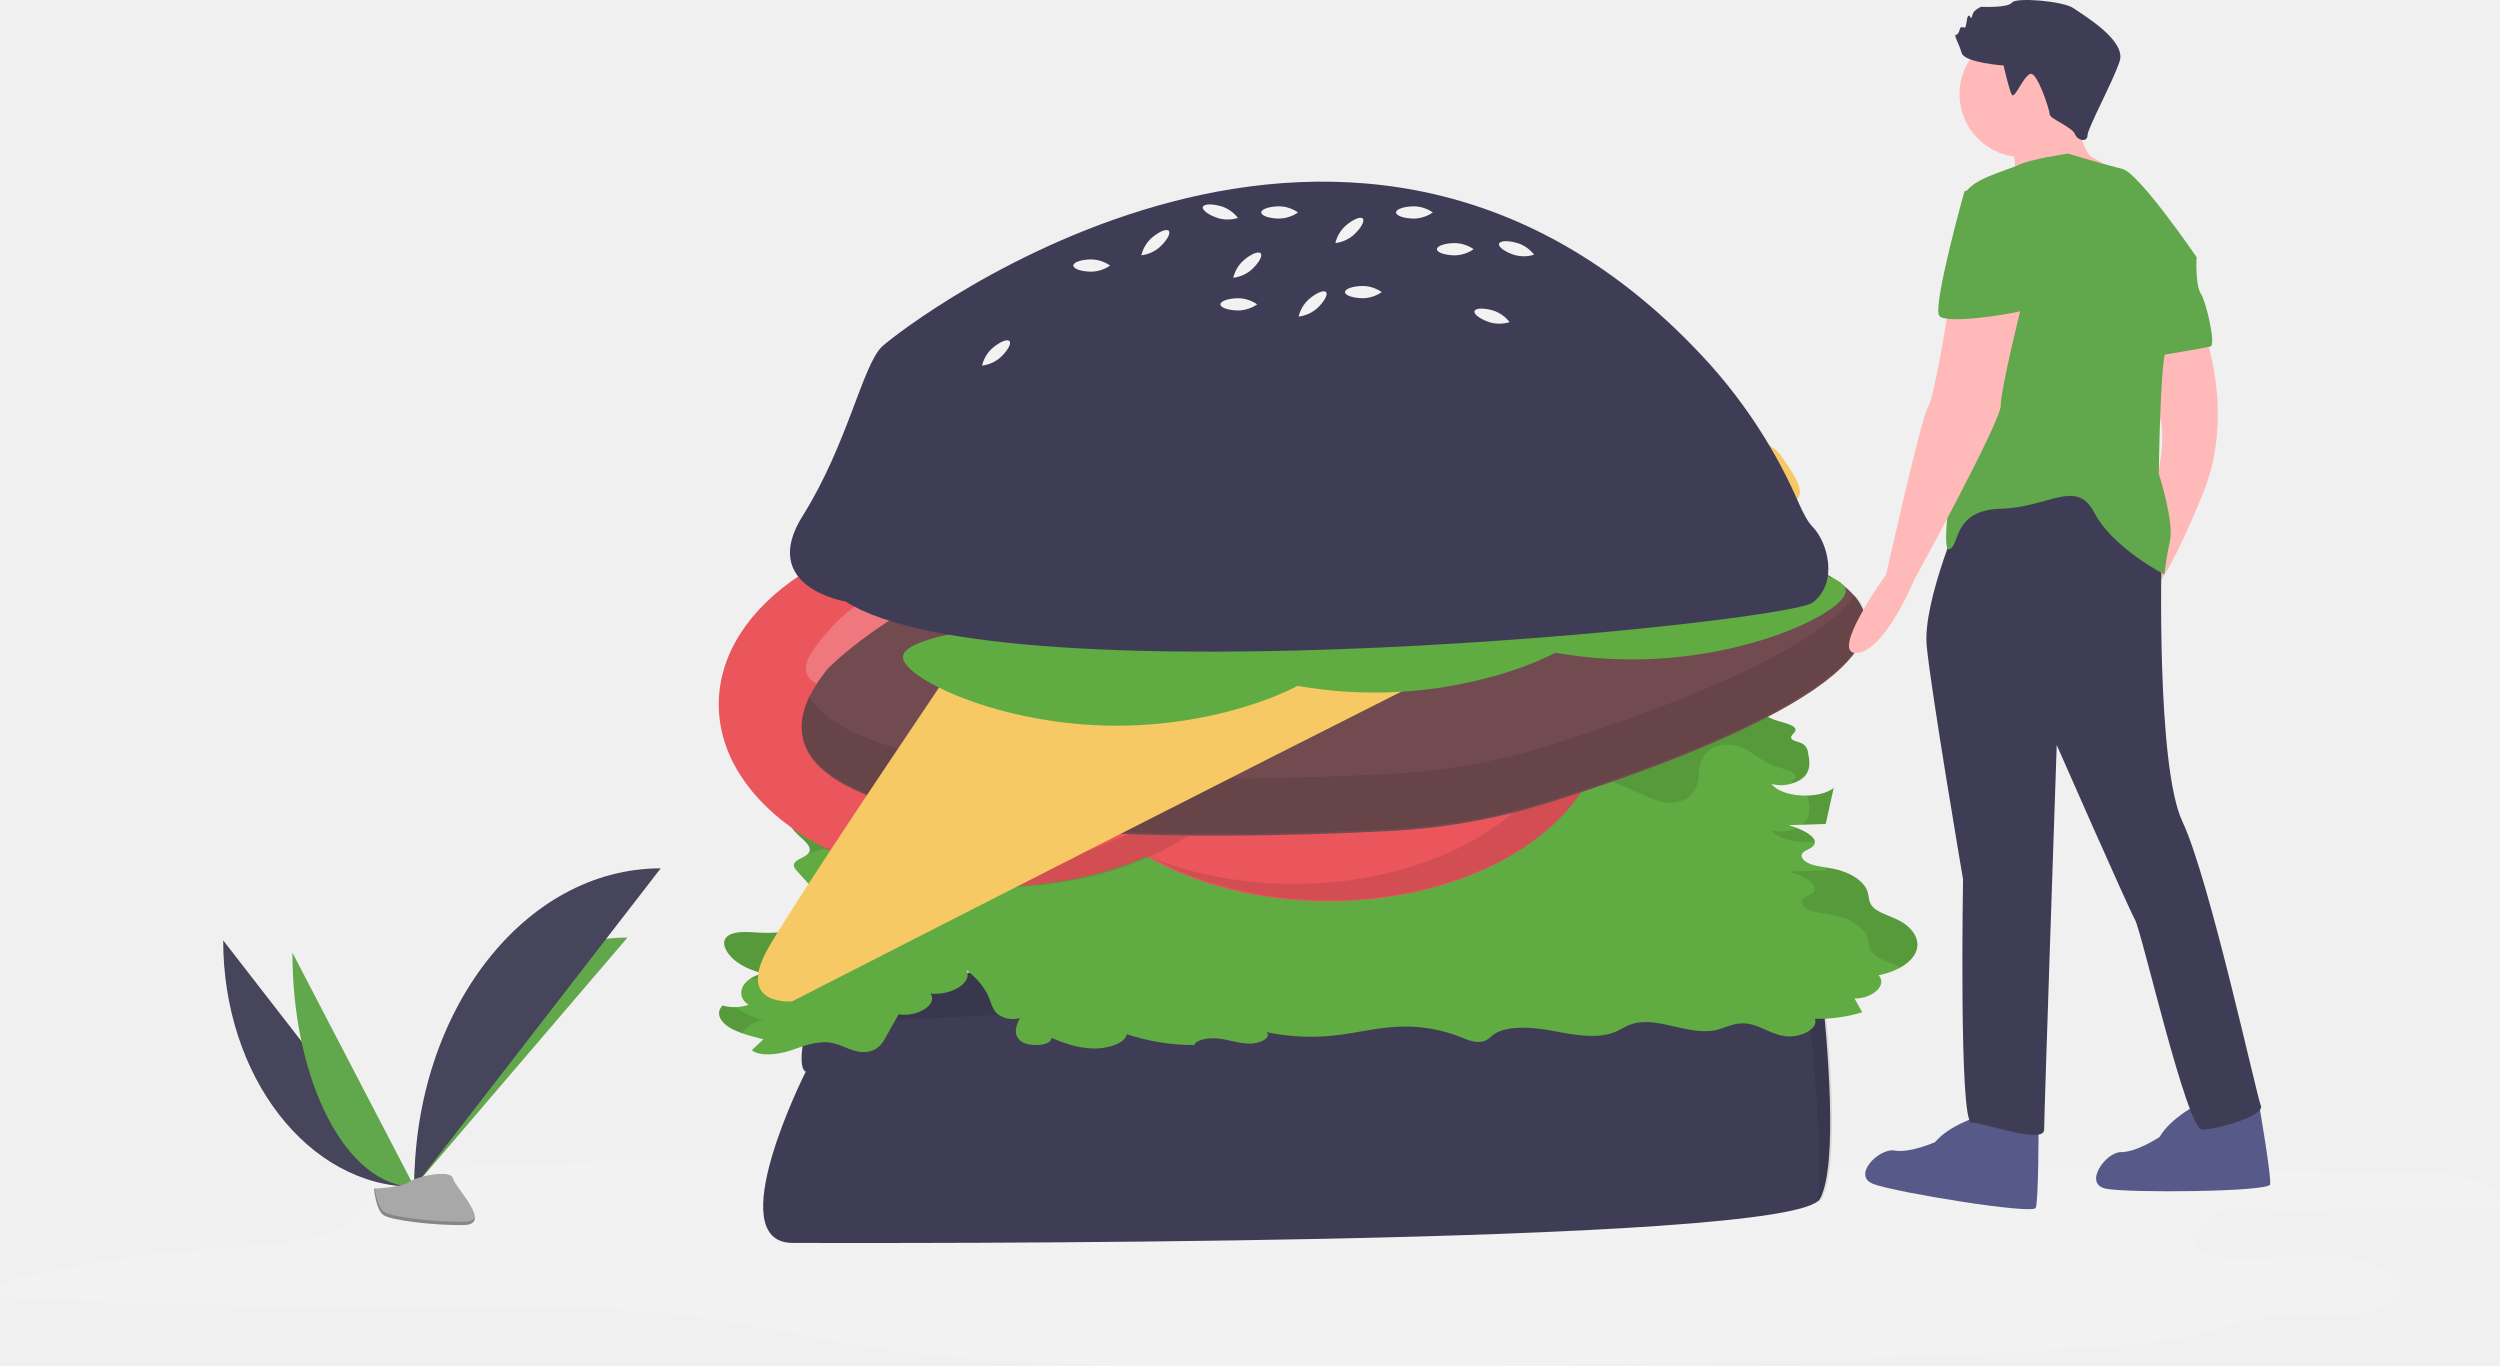
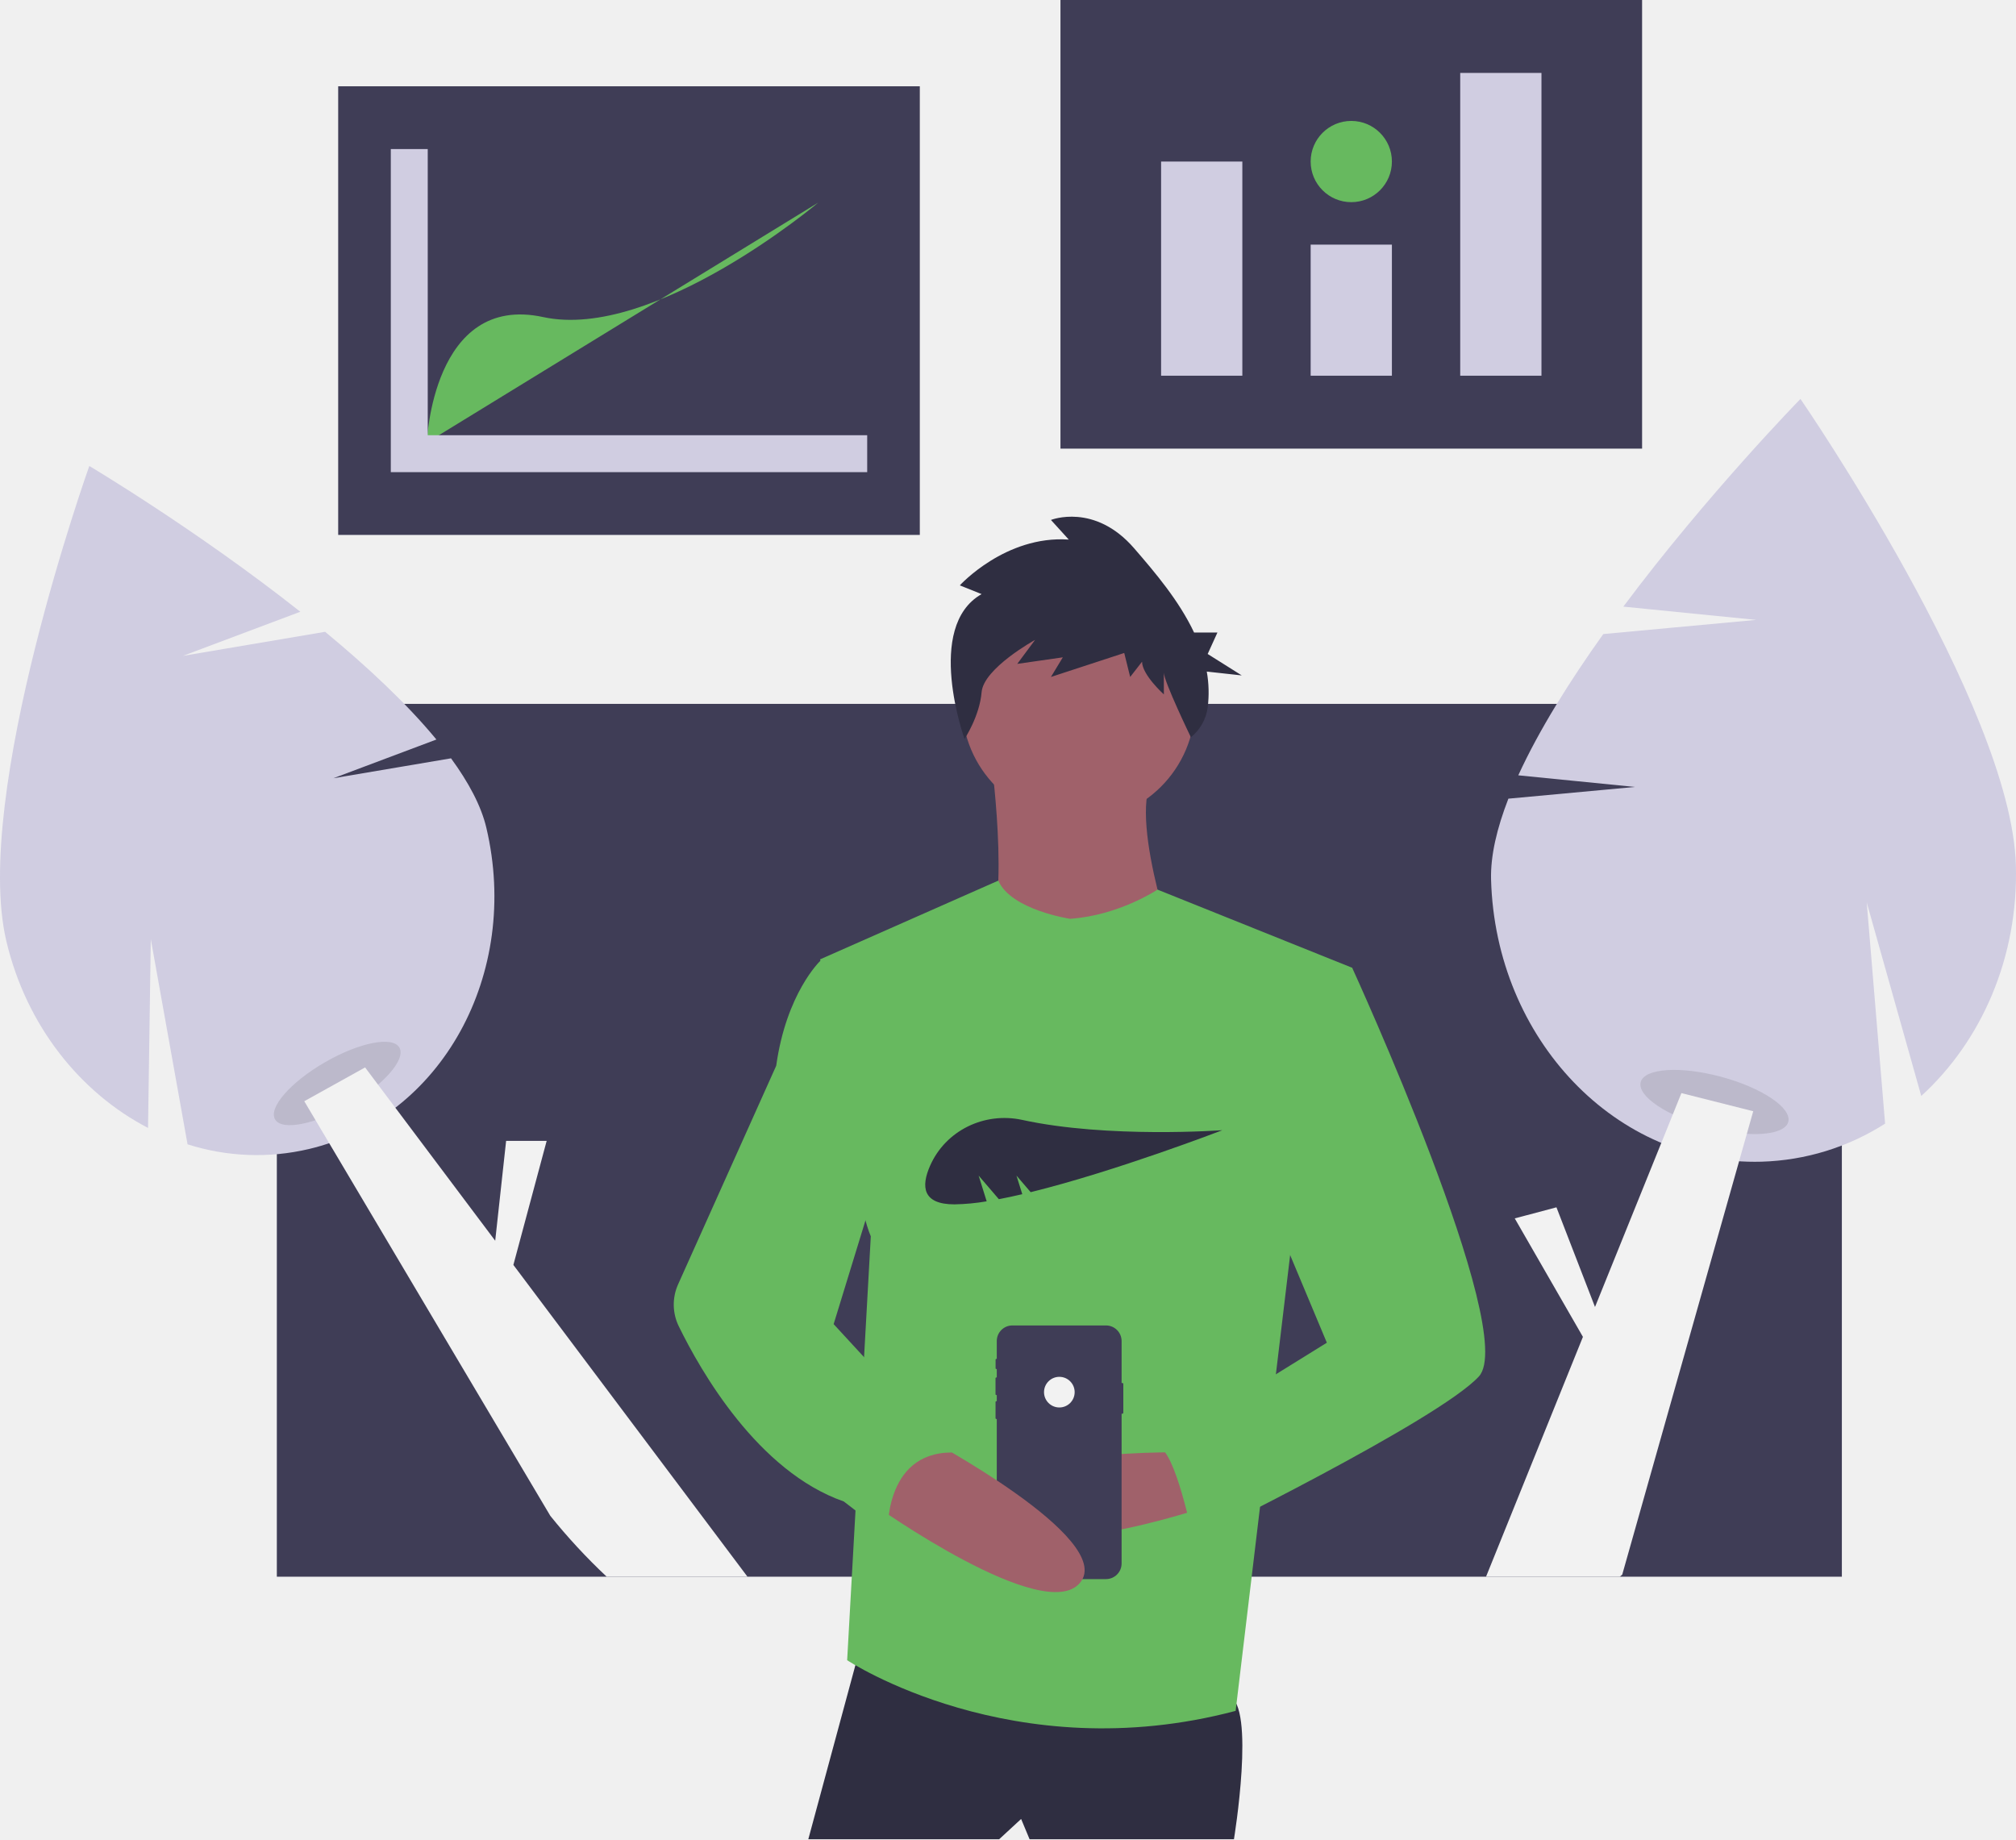
- <svg xmlns="http://www.w3.org/2000/svg" id="e6e30d14-284b-46c1-a714-214f05c6d996" data-name="Layer 1" width="1082" height="590.893" viewBox="0 0 1082 590.893">
-   <path d="M800.816,660.08q151.461-1.787,302.912,2.049c8.686.22,17.699.503,25.369,2.803s13.573,7.235,11.475,11.975q-59.121,1.749-118.365,1.081c-8.601,4.213-18.044,10.559-12.758,16.24,3.658,3.932,12.687,5.102,20.583,5.111,14.301.017,28.659-2.331,42.749-.953s28.148,8.788,24.021,16.481c-3.134,5.842-15.025,8.734-25.846,9.25s-21.901-.557-32.478.826c-10.052,1.315-18.76,4.731-28.167,7.115-14.839,3.762-31.289,4.924-47.473,5.913-124.272,7.592-249.574,7.532-374.578,7.463-50.607-.028-101.901-.104-150.77-7.492-27.856-4.211-54.55-10.751-82.758-14.144-33.694-4.053-68.517-3.503-102.973-3.382q-90.735.32-181.316-3.497c-4.494-.189-10.01-.831-11.223-3.27-1.415-2.846,4.329-5.067,9.184-6.202a533.256,533.256,0,0,1,83.659-12.479c14.268-1.003,28.971-1.514,42.093-4.817S218.742,679.922,218.619,671.843c-.038-2.464-1.077-5.101.979-7.278,2.731-2.89,9.451-3.554,15.248-3.869,64.269-3.493,128.889-4.952,193.45-4.366,22.71.206,45.514.663,68.063-.867,18.476-1.253,36.573-3.827,54.782-5.987,24.442-2.9,130.811-17.923,146.327-5.733,11.616,9.125-12.366,11.094,18.788,14.817C743.382,661.803,773.304,660.404,800.816,660.08Z" transform="translate(-59 -154.5537)" fill="#f2f2f2" />
-   <path d="M407.718,618.404s-37.446,74.094-5.577,74.094,433.413,1.593,444.567-19.121c7.815-14.513,3.506-66.178.226-95.813a22.659,22.659,0,0,0-23.776-20.133c-86.843,4.793-411.273,22.557-409.863,20.34,2.788-4.382.797-3.187.797-3.187S401.344,615.217,407.718,618.404Z" transform="translate(-59 -154.5537)" fill="#3f3d56" />
-   <path d="M847.73,577.565a22.659,22.659,0,0,0-23.776-20.133c-86.843,4.793-411.273,22.557-409.863,20.34,2.788-4.382.797-3.187.797-3.187s-2.845,9.071-5.175,18.977c.33-.033.577.278-.499,2.171q-.144.641-.283,1.282c12.994,1.284,324.603-15.779,409.446-20.462a22.659,22.659,0,0,1,23.776,20.133c2.439,22.033,5.445,56.24,3.615,78.306a4.763,4.763,0,0,0,1.736-1.614C855.319,658.865,851.011,607.2,847.73,577.565Z" transform="translate(-59 -154.5537)" opacity="0.1" />
-   <path d="M452.35,507.362c-4.151-1.272-9.404-2.915-8.931-5.594.252-1.423,2.156-2.534,3.536-3.727,2.66-2.3,3.377-5.54.52-7.762s-9.739-2.519-12.26-.168c-1.297,1.209-1.219,2.726-1.888,4.092-2.089,4.261-10.539,6.132-17.718,7.788s-15.211,4.736-14.536,9.144c.736,4.809,11.811,9.075,7.355,13.176-1.616,1.487-5.015,2.317-5.738,4.018-.509,1.197.513,2.414,1.506,3.507l7.052,7.77c2.806,3.091,5.697,6.455,4.757,9.896-1.863,6.82-17.003,9.43-29.003,8.663-4.395-.281-9.56-.665-12.579,1.182-2.327,1.423-2.323,3.64-1.55,5.537,1.991,4.883,8.36,9.112,16.511,10.963-9.136,1.802-12.724,9.4-6.416,13.586a18.772,18.772,0,0,1-11.187.321c-3.12,2.872-1.286,6.813,2.671,9.326s9.562,3.926,14.99,5.268l-5.079,4.749c3.676,2.871,11.614,1.859,16.967.044s11.161-4.251,17.159-3.301c5.625.89,9.879,4.642,15.606,4,4.438-.498,6.551-3.35,7.933-5.812l5.878-10.466c8.368,1.309,17.166-4.424,13.805-8.997,9.364,1.006,18.58-5.075,15.506-10.231,4.987,3.846,8.498,8.314,10.215,13.0.768,2.094,1.235,4.307,3.325,6.081a11.045,11.045,0,0,0,9.662,1.748c-1.707,3.311-3.09,7.173.418,9.983s13.634,2.013,13.187-1.43c5.351,2.299,11.347,4.46,18.034,4.632s14.006-2.373,14.614-6.184a93.428,93.428,0,0,0,29.206,4.701c.844-2.55,6.739-3.375,11.147-2.752s8.496,2.121,13.036,2.123,9.423-2.73,7.099-4.96a93.847,93.847,0,0,0,29.088,1.468c9.163-.973,17.846-3.285,27.125-3.783a64.787,64.787,0,0,1,27.613,4.361c3.042,1.275,6.822,2.881,10.164,1.88,1.895-.567,2.817-1.793,4.105-2.77,5.542-4.205,16.875-3.398,25.618-1.745s18.914,3.643,26.575.721c2.891-1.102,5.021-2.806,8.095-3.731,11.015-3.315,24.199,5.18,35.89,2.736,3.807-.796,6.896-2.7,10.929-2.935,7.153-.417,11.88,4.432,18.836,5.474,7.217,1.082,15.04-3.309,13.279-7.454a64.783,64.783,0,0,0,20.483-2.847l-3.276-5.897c8.164-.132,14.169-5.984,10.387-10.122,8.187-1.559,14.66-5.755,16.342-10.593s-1.491-10.131-8.011-13.362c-3.848-1.907-8.902-3.248-11.102-5.873-1.584-1.891-1.353-4.091-1.97-6.158-1.349-4.524-7.194-8.518-14.745-10.076-3.279-.676-6.868-.933-9.837-1.978s-5.114-3.307-3.4-5.043c.907-.919,2.654-1.46,3.783-2.294,4.58-3.382-3.273-7.663-9.977-9.562l16.01-.524,3.438-15.587c-6.334,5.152-22.765,4.068-26.881-1.773,5.143,1.688,12.041-.47,14.555-3.54s1.896-6.641,1.225-10.009a4.857,4.857,0,0,0-2.668-3.975c-1.567-.746-4.064-1.058-4.578-2.186-.524-1.151,1.503-2.169,1.803-3.347.577-2.26-4.617-3.256-8.125-4.349-8.277-2.579-12.284-9.825-21.701-9.59-9.344.234-11.955,7.368-11.962,12.715s-3.168,12.497-12.52,12.399c-3.734-.039-6.99-1.382-9.971-2.667l-26.782-11.551a64.132,64.132,0,0,0-10.999-3.943c-5.402-1.261-11.37-1.41-17.2-1.542l-37.466-.851a17.452,17.452,0,0,0-5.683.489c-1.968.658-2.924,1.952-4.11,3.065-5.217,4.898-17.482,6.817-26.334,4.119-2.347-.715-4.45-1.701-6.937-2.24-7.834-1.698-16.054,1.443-24.193,2.578-13.342,1.86-29.923-1.342-39.541,4.262-3.207,1.868-4.908,4.423-7.88,6.414s-8.334,3.341-12.082,1.838c.471,3.654.899,7.467-1.574,10.847s-8.818,6.139-15.052,5.286c-3.308-.874-3.047-3.655-1.483-5.537s3.964-3.805,3.184-5.84c-.774-2.019-4.315-3.193-6.963-4.601s-4.414-4.075-1.602-5.374c-1.895-2.436-8.707-2.139-11.704-.096s-3.296,4.919-3.623,7.579-1.039,5.572-4.511,7.352c-5.917,3.033-17.276,1.459-21.2,5.41-1.247,1.255-1.32,2.769-2.033,4.153-3.183,6.179-16.926,7.779-28.16,8.284a13.783,13.783,0,0,0-.156,3.899C461.538,511.601,455.135,508.216,452.35,507.362Z" transform="translate(-59 -154.5537)" fill="#61ab43" />
-   <path d="M841.5,500.304c.671,3.368,1.289,6.939-1.225,10.009a7.684,7.684,0,0,1-1.258,1.191q5.074-.166,10.147-.332,1.719-7.794,3.438-15.587c-2.624,2.134-6.981,3.195-11.478,3.294A10.001,10.001,0,0,1,841.5,500.304Z" transform="translate(-59 -154.5537)" opacity="0.1" />
-   <path d="M844.455,518.664c-.4-2.107-3.874-4.245-7.763-5.774a15.806,15.806,0,0,1-10.973.963C828.558,517.882,837.254,519.646,844.455,518.664Z" transform="translate(-59 -154.5537)" opacity="0.1" />
-   <path d="M849.426,530.021q-.132.596-.263,1.192-8.005.262-16.01.524c6.704,1.899,14.557,6.179,9.977,9.562-1.13.834-2.876,1.375-3.783,2.294-1.714,1.736.431,3.998,3.4,5.043s6.558,1.302,9.837,1.978c7.551,1.557,13.396,5.552,14.745,10.076.616,2.067.385,4.267,1.97,6.158,2.2,2.626,7.254,3.967,11.102,5.873.371.184.727.376,1.076.573,3.479-1.968,5.98-4.505,6.935-7.251,1.683-4.838-1.491-10.131-8.011-13.362-3.848-1.907-8.902-3.248-11.102-5.873-1.584-1.891-1.353-4.091-1.97-6.158-1.349-4.524-7.194-8.518-14.745-10.076C851.553,530.36,850.49,530.189,849.426,530.021Z" transform="translate(-59 -154.5537)" opacity="0.1" />
-   <path d="M380.378,601.8c1.246-2.653,4.429-5.01,9.005-5.912a30.464,30.464,0,0,1-12.064-5.442,18.223,18.223,0,0,1-5.539-.693c-3.12,2.872-1.286,6.813,2.671,9.326A28.735,28.735,0,0,0,380.378,601.8Z" transform="translate(-59 -154.5537)" opacity="0.1" />
-   <path d="M408.618,524.115a53.272,53.272,0,0,1,6.991-2.083c7.179-1.655,15.629-3.526,17.718-7.788.67-1.366.591-2.883,1.888-4.092,2.521-2.351,9.403-2.054,12.26.168s2.14,5.462-.52,7.762c-1.38,1.193-3.284,2.304-3.536,3.727-.473,2.679,4.78,4.321,8.931,5.594a17.651,17.651,0,0,1,5.405,2.851c.035-.284.069-.568.096-.849,11.233-.504,24.976-2.104,28.16-8.284.713-1.384.787-2.898,2.033-4.153,3.924-3.951,15.283-2.377,21.2-5.41,3.472-1.78,4.184-4.693,4.511-7.352s.626-5.536,3.623-7.579c2.996-2.043,9.808-2.34,11.704.096-2.812,1.299-1.046,3.967,1.602,5.374s6.189,2.582,6.963,4.601c.78,2.035-1.62,3.958-3.184,5.84s-1.825,4.662,1.483,5.537c6.233.852,12.578-1.906,15.052-5.286s2.045-7.193,1.574-10.847c3.748,1.504,9.11.153,12.082-1.838s4.673-4.546,7.88-6.414c9.619-5.604,26.199-2.402,39.541-4.262,8.139-1.135,16.359-4.276,24.193-2.578,2.487.539,4.59,1.525,6.937,2.24,8.852,2.698,21.118.779,26.334-4.119,1.185-1.113,2.142-2.408,4.11-3.065a17.451,17.451,0,0,1,5.683-.489q18.733.426,37.466.851c5.83.132,11.798.281,17.2,1.542a64.135,64.135,0,0,1,10.999,3.943q13.391,5.775,26.782,11.551c2.981,1.286,6.237,2.628,9.971,2.667,9.351.098,12.513-7.053,12.52-12.4s2.618-12.481,11.962-12.715c9.417-.236,13.425,7.011,21.702,9.59,3.508,1.093,8.703,2.089,8.125,4.349-.268,1.049-1.901,1.971-1.885,2.974a12.328,12.328,0,0,0,6.102-3.498c2.514-3.07,1.896-6.641,1.225-10.009a4.857,4.857,0,0,0-2.668-3.975c-1.567-.746-4.064-1.058-4.578-2.186-.524-1.151,1.503-2.169,1.803-3.347.577-2.26-4.617-3.256-8.125-4.349-8.277-2.579-12.284-9.825-21.702-9.59-9.344.234-11.955,7.368-11.962,12.714s-3.168,12.497-12.52,12.399c-3.734-.039-6.99-1.382-9.971-2.667q-13.391-5.775-26.782-11.551a64.139,64.139,0,0,0-10.999-3.943c-5.402-1.261-11.37-1.41-17.2-1.542q-18.733-.426-37.466-.851a17.452,17.452,0,0,0-5.683.489c-1.968.658-2.924,1.952-4.11,3.065-5.217,4.898-17.482,6.817-26.334,4.119-2.347-.715-4.45-1.701-6.937-2.24-7.834-1.698-16.054,1.443-24.193,2.578-13.342,1.86-29.923-1.342-39.541,4.262-3.207,1.868-4.908,4.423-7.88,6.414s-8.334,3.341-12.082,1.838c.471,3.654.9,7.467-1.574,10.847s-8.818,6.139-15.052,5.286c-3.308-.874-3.047-3.655-1.483-5.537s3.964-3.805,3.184-5.84c-.774-2.019-4.315-3.193-6.963-4.601s-4.414-4.075-1.602-5.374c-1.895-2.436-8.707-2.139-11.704-.096-2.997,2.043-3.296,4.919-3.623,7.579s-1.039,5.572-4.511,7.352c-5.917,3.033-17.276,1.459-21.2,5.41-1.247,1.255-1.32,2.769-2.033,4.153-3.183,6.179-16.926,7.779-28.16,8.284-.027.281-.062.565-.096.849a17.651,17.651,0,0,0-5.405-2.851c-4.151-1.272-9.404-2.915-8.931-5.594.252-1.423,2.156-2.534,3.536-3.727,2.66-2.3,3.377-5.54.52-7.762s-9.739-2.519-12.26-.168c-1.297,1.209-1.219,2.726-1.888,4.092-2.089,4.261-10.539,6.132-17.718,7.788s-15.211,4.736-14.536,9.144C401.797,515.868,412.522,520.075,408.618,524.115Z" transform="translate(-59 -154.5537)" opacity="0.1" />
-   <path d="M389.383,575.847a15.738,15.738,0,0,0-5.557,2.175c1.075.047,2.146.118,3.175.183,12.0.766,27.14-1.843,29.003-8.663.94-3.441-1.951-6.805-4.757-9.896q-1.692-1.864-3.383-3.728c-5.871,1.995-13.894,2.691-20.863,2.246-4.394-.281-9.56-.665-12.579,1.182-2.327,1.423-2.323,3.64-1.55,5.537C374.863,569.767,381.232,573.996,389.383,575.847Z" transform="translate(-59 -154.5537)" opacity="0.1" />
-   <ellipse cx="574.788" cy="311.232" rx="119.507" ry="78.875" fill="#ea565c" />
-   <path d="M593.156,460.209s-54.177,5.577-38.242-17.528,35.852-31.072,45.413-24.698,13.544,23.901,11.951,23.901-24.698-13.544-32.665-3.187S593.156,460.209,593.156,460.209Z" transform="translate(-59 -154.5537)" fill="#fff" opacity="0.2" />
-   <path d="M640.098,462.467s44.738,31.06,17.598,38.21-47.442.221-50.544-10.843,5.293-26.957,6.502-25.919,9.916,26.365,22.708,23.696S640.098,462.467,640.098,462.467Z" transform="translate(-59 -154.5537)" fill="#fff" opacity="0.2" />
-   <path d="M650.543,443.002s3.531-54.348,23.656-34.786,24.662,40.529,16.784,48.894-25.825,9.371-25.559,7.8,17.471-22.095,8.587-31.677S650.543,443.002,650.543,443.002Z" transform="translate(-59 -154.5537)" fill="#fff" opacity="0.2" />
-   <ellipse cx="430.583" cy="304.858" rx="119.507" ry="78.875" fill="#ea565c" />
-   <path d="M448.95,453.835s-54.177,5.577-38.242-17.528,35.852-31.072,45.413-24.698,13.544,23.901,11.951,23.901-24.698-13.544-32.665-3.187S448.95,453.835,448.95,453.835Z" transform="translate(-59 -154.5537)" fill="#fff" opacity="0.2" />
-   <path d="M495.893,456.093s44.738,31.06,17.598,38.21-47.442.221-50.544-10.843,5.293-26.957,6.502-25.919,9.916,26.365,22.708,23.696S495.893,456.093,495.893,456.093Z" transform="translate(-59 -154.5537)" fill="#fff" opacity="0.2" />
-   <path d="M506.337,436.628s3.531-54.348,23.656-34.786,24.662,40.529,16.784,48.894-25.825,9.371-25.559,7.8,17.471-22.095,8.587-31.677S506.337,436.628,506.337,436.628Z" transform="translate(-59 -154.5537)" fill="#fff" opacity="0.2" />
-   <path d="M551.775,392.286c26.031,14.469,42.576,36.134,42.576,60.354,0,43.561-53.505,78.875-119.507,78.875-22.616,0-43.763-4.147-61.794-11.351,20.789,11.555,47.625,18.521,76.932,18.521,66.002,0,119.507-35.313,119.507-78.875C609.488,431.175,586.367,406.106,551.775,392.286Z" transform="translate(-59 -154.5537)" opacity="0.1" />
-   <path d="M695.981,397.863c26.031,14.469,42.576,36.134,42.576,60.354,0,43.561-53.505,78.875-119.507,78.875-22.616,0-43.763-4.147-61.794-11.351,20.789,11.555,47.625,18.521,76.932,18.521,66.002,0,119.507-35.313,119.507-78.875C753.694,436.752,730.572,411.683,695.981,397.863Z" transform="translate(-59 -154.5537)" opacity="0.1" />
-   <path d="M416.955,444.302s102.776-109.947,354.538-64.534c199.02,35.899,35.591,97.687-41.618,122a277.396,277.396,0,0,1-69.058,12.434C573.714,518.687,354.625,522.697,416.955,444.302Z" transform="translate(-59 -154.5537)" fill="#714b4f" />
-   <path d="M729.875,477.07A277.394,277.394,0,0,1,660.817,489.503c-70.562,3.634-227.736,6.953-251.75-33.596-30.322,65.54,169.523,61.732,251.75,57.497a277.394,277.394,0,0,0,69.058-12.434c56.593-17.821,159.502-55.776,132.052-88.912C843.446,438.064,773.132,463.449,729.875,477.07Z" transform="translate(-59 -154.5537)" opacity="0.1" />
-   <line x1="577.45" y1="225.612" x2="605.335" y2="280.586" fill="none" stroke="#000" stroke-miterlimit="10" stroke-width="2" opacity="0.1" />
-   <line x1="491.405" y1="245.53" x2="515.306" y2="291.74" fill="none" stroke="#000" stroke-miterlimit="10" stroke-width="2" opacity="0.1" />
-   <line x1="627.643" y1="225.612" x2="665.089" y2="280.586" fill="none" stroke="#000" stroke-miterlimit="10" stroke-width="2" opacity="0.1" />
-   <line x1="491.405" y1="296.52" x2="742.37" y2="264.651" fill="none" stroke="#000" stroke-miterlimit="10" stroke-width="2" opacity="0.1" />
-   <line x1="732.809" y1="235.97" x2="750.337" y2="260.668" fill="none" stroke="#000" stroke-miterlimit="10" stroke-width="2" opacity="0.1" />
-   <line x1="442.009" y1="264.651" x2="453.163" y2="287.756" fill="none" stroke="#000" stroke-miterlimit="10" stroke-width="2" opacity="0.1" />
-   <path d="M538.471,344.356s229.182-1.037,231.285-3.111,50.462-3.172,59.924,10.307,12.616,19.7,0,21.774-427.877,214.625-427.877,214.625-23.128,2.074-11.564-20.737S538.471,344.356,538.471,344.356Z" transform="translate(-59 -154.5537)" fill="#f6c964" />
-   <path d="M634.688,439.161c0,8.58-41.377,29.478-92.419,29.478s-92.419-20.898-92.419-29.478S491.227,427.211,542.269,427.211,634.688,430.581,634.688,439.161Z" transform="translate(-59 -154.5537)" fill="#61ab43" />
-   <ellipse cx="483.269" cy="284.209" rx="92.419" ry="15.536" fill="#61ab43" />
-   <path d="M746.228,424.82c0,8.58-41.377,29.478-92.419,29.478s-92.419-20.898-92.419-29.478,41.377-11.951,92.419-11.951S746.228,416.24,746.228,424.82Z" transform="translate(-59 -154.5537)" fill="#61ab43" />
-   <ellipse cx="594.809" cy="269.868" rx="92.419" ry="15.536" fill="#61ab43" />
-   <path d="M857.768,410.48c0,8.58-41.377,29.478-92.419,29.478s-92.419-20.898-92.419-29.478,41.377-11.951,92.419-11.951S857.768,401.899,857.768,410.48Z" transform="translate(-59 -154.5537)" fill="#61ab43" />
-   <ellipse cx="706.349" cy="255.528" rx="92.419" ry="15.536" fill="#61ab43" />
-   <path d="M424.988,414.893s-38.01-6.188-18.563-37.126,25.988-65.62,34.474-73.369c9.488-8.663,205.313-160.543,357.87,7.521A224.216,224.216,0,0,1,837.674,372.67c1.845,4.2,3.88,7.97,5.869,9.959,6.188,6.188,11.491,23.867,0,32.707S493.495,458.649,424.988,414.893Z" transform="translate(-59 -154.5537)" fill="#3f3d56" />
-   <path d="M603.106,286.277a14.87,14.87,0,0,1-7.956,2.652c-4.394,0-7.956-1.187-7.956-2.652s3.562-2.652,7.956-2.652A14.869,14.869,0,0,1,603.106,286.277Z" transform="translate(-59 -154.5537)" fill="#f2f2f2" />
-   <path d="M539.461,269.482a14.87,14.87,0,0,1-7.956,2.652c-4.394,0-7.956-1.187-7.956-2.652s3.562-2.652,7.956-2.652A14.87,14.87,0,0,1,539.461,269.482Z" transform="translate(-59 -154.5537)" fill="#f2f2f2" />
-   <path d="M712.354,293.956a14.87,14.87,0,0,1-8.385.156c-4.193-1.312-7.238-3.508-6.801-4.906s4.191-1.467,8.385-.156A14.87,14.87,0,0,1,712.354,293.956Z" transform="translate(-59 -154.5537)" fill="#f2f2f2" />
-   <path d="M594.787,248.874a14.87,14.87,0,0,1-8.385.156c-4.193-1.312-7.238-3.508-6.801-4.906s4.191-1.467,8.385-.156A14.87,14.87,0,0,1,594.787,248.874Z" transform="translate(-59 -154.5537)" fill="#f2f2f2" />
-   <path d="M722.961,264.786a14.87,14.87,0,0,1-8.385.156c-4.193-1.312-7.238-3.508-6.801-4.906s4.191-1.467,8.385-.156A14.87,14.87,0,0,1,722.961,264.786Z" transform="translate(-59 -154.5537)" fill="#f2f2f2" />
-   <path d="M696.805,262.41a14.87,14.87,0,0,1-7.956,2.652c-4.394,0-7.956-1.187-7.956-2.652s3.562-2.652,7.956-2.652A14.87,14.87,0,0,1,696.805,262.41Z" transform="translate(-59 -154.5537)" fill="#f2f2f2" />
-   <path d="M620.785,246.499a14.87,14.87,0,0,1-7.956,2.652c-4.394,0-7.956-1.187-7.956-2.652s3.562-2.652,7.956-2.652A14.87,14.87,0,0,1,620.785,246.499Z" transform="translate(-59 -154.5537)" fill="#f2f2f2" />
-   <path d="M679.126,246.499a14.87,14.87,0,0,1-7.956,2.652c-4.394,0-7.956-1.187-7.956-2.652s3.562-2.652,7.956-2.652A14.87,14.87,0,0,1,679.126,246.499Z" transform="translate(-59 -154.5537)" fill="#f2f2f2" />
-   <path d="M657.027,280.973a14.87,14.87,0,0,1-7.956,2.652c-4.394,0-7.956-1.187-7.956-2.652s3.562-2.652,7.956-2.652A14.87,14.87,0,0,1,657.027,280.973Z" transform="translate(-59 -154.5537)" fill="#f2f2f2" />
-   <path d="M592.75,274.778a14.87,14.87,0,0,1,4.171-7.275c3.279-2.925,6.727-4.411,7.702-3.318s-.892,4.35-4.171,7.275A14.87,14.87,0,0,1,592.75,274.778Z" transform="translate(-59 -154.5537)" fill="#f2f2f2" />
-   <path d="M552.971,265.055a14.869,14.869,0,0,1,4.171-7.275c3.278-2.925,6.727-4.411,7.702-3.318s-.892,4.35-4.171,7.275A14.869,14.869,0,0,1,552.971,265.055Z" transform="translate(-59 -154.5537)" fill="#f2f2f2" />
-   <path d="M484.023,312.789a14.87,14.87,0,0,1,4.171-7.275c3.279-2.925,6.727-4.411,7.702-3.318s-.892,4.35-4.171,7.275A14.87,14.87,0,0,1,484.023,312.789Z" transform="translate(-59 -154.5537)" fill="#f2f2f2" />
-   <path d="M636.948,259.751a14.869,14.869,0,0,1,4.171-7.275c3.278-2.925,6.727-4.411,7.702-3.318s-.892,4.35-4.171,7.275A14.87,14.87,0,0,1,636.948,259.751Z" transform="translate(-59 -154.5537)" fill="#f2f2f2" />
-   <path d="M621.036,291.574a14.869,14.869,0,0,1,4.171-7.275c3.279-2.925,6.727-4.411,7.702-3.318s-.892,4.35-4.171,7.275A14.869,14.869,0,0,1,621.036,291.574Z" transform="translate(-59 -154.5537)" fill="#f2f2f2" />
-   <path d="M914.657,637.975s-12.103,3.631-18.154,10.893c0,0-10.893,4.841-17.549,3.631s-18.759,10.893-9.077,14.523,68.986,13.313,70.197,10.287,1.21-33.888,1.21-33.888Z" transform="translate(-59 -154.5537)" fill="#575a89" />
-   <path d="M1009.727,632.778s-11.305,5.645-16.027,13.833c0,0-9.906,6.631-16.671,6.575s-16.623,13.937-6.463,15.86,70.247,1.334,70.922-1.854-4.596-33.597-4.596-33.597Z" transform="translate(-59 -154.5537)" fill="#575a89" />
-   <circle cx="875.324" cy="40.759" r="27.231" fill="#ffb9b9" />
-   <path d="M956.412,199.851s3.026,20.575,8.472,22.995a40.207,40.207,0,0,1,10.287,7.262l-15.129,7.262-29.652-1.815s2.421-13.313-1.815-19.97S956.412,199.851,956.412,199.851Z" transform="translate(-59 -154.5537)" fill="#ffb9b9" />
-   <path d="M1012.69,297.279s13.918,35.703,0,70.197-19.97,39.94-19.97,39.94l-4.236-45.386,4.871-4.419s2.95-13.769.552-21.922,1.234-33.569,1.234-33.569Z" transform="translate(-59 -154.5537)" fill="#ffb9b9" />
-   <path d="M908.606,374.738s-17.549,39.94-15.734,59.304,15.734,101.059,15.734,101.059-1.815,105.295,3.631,105.295,31.467,9.682,31.467,3.026,5.446-166.415,5.446-166.415,30.862,70.197,33.888,75.643,22.39,90.772,29.047,90.772,27.231-6.051,25.416-10.287-22.39-98.638-33.888-122.844S994.536,394.707,994.536,394.707L975.171,352.347Z" transform="translate(-59 -154.5537)" fill="#3f3d56" />
-   <path d="M926.155,182.907s-16.944-1.21-18.154-5.446-3.631-7.867-2.421-7.867,1.815-3.026,1.815-3.026,1.21-.605,1.815,0,1.21-4.236,1.21-4.236.605-1.815,1.21-.605.605.605,1.21-1.21,3.631-3.026,3.631-3.026,11.498.605,13.313-1.815,22.39-.605,26.626,2.421,22.995,13.918,19.97,22.995-13.918,29.047-13.918,32.073-4.236,2.421-5.446-.605-10.893-6.657-10.893-8.472-5.446-18.759-8.472-17.549-6.657,10.893-7.867,9.077S926.155,182.907,926.155,182.907Z" transform="translate(-59 -154.5537)" fill="#3f3d56" />
-   <path d="M1009.665,265.812S984.854,229.503,977.592,227.688s-23.601-6.657-23.601-6.657-16.339,2.421-21.18,4.841-22.995,6.657-23.601,13.918,4.841,76.853,1.815,83.51-13.313,70.197-8.472,68.986,1.21-16.944,22.39-17.549,32.678-13.313,40.545,1.815,30.257,26.626,30.257,26.626a146.405,146.405,0,0,1,2.421-14.523c1.815-8.472-4.841-29.047-4.841-29.047s.605-47.806,3.026-53.253S1009.665,265.812,1009.665,265.812Z" transform="translate(-59 -154.5537)" fill="#60a84b" />
-   <path d="M1000.587,264.601l9.077,1.21s-.605,12.103,1.815,15.734,6.657,22.39,4.236,22.995-24.206,4.236-24.206,4.236L990.3,280.94Z" transform="translate(-59 -154.5537)" fill="#60a84b" />
-   <path d="M902.554,286.387s-6.051,39.334-9.077,44.176-18.154,72.617-18.154,72.617-24.878,34.596-12.775,33.991,24.878-31.57,24.878-31.57,37.519-68.381,37.519-75.643,9.077-43.57,9.077-43.57Z" transform="translate(-59 -154.5537)" fill="#ffb9b9" />
-   <path d="M920.103,233.134l-10.893,4.236s-13.918,49.622-10.893,53.858,39.334-1.815,39.94-3.631S931.601,233.134,920.103,233.134Z" transform="translate(-59 -154.5537)" fill="#60a84b" />
-   <path d="M155.594,561.532c0,58.96,36.989,106.67,82.699,106.67" transform="translate(-59 -154.5537)" fill="#46455b" />
-   <path d="M238.293,668.202c0-59.623,41.277-107.869,92.288-107.869" transform="translate(-59 -154.5537)" fill="#60a84b" />
-   <path d="M185.557,566.877c0,56.006,23.587,101.325,52.736,101.325" transform="translate(-59 -154.5537)" fill="#60a84b" />
-   <path d="M238.293,668.202c0-76.185,47.71-137.832,106.67-137.832" transform="translate(-59 -154.5537)" fill="#46455b" />
-   <path d="M220.895,668.954s11.728-.361,15.263-2.878,18.041-5.522,18.918-1.486,17.625,20.076,4.384,20.183-30.766-2.062-34.294-4.211S220.895,668.954,220.895,668.954Z" transform="translate(-59 -154.5537)" fill="#a8a8a8" />
-   <path d="M259.696,683.368c-13.241.107-30.766-2.062-34.294-4.211-2.687-1.637-3.757-7.509-4.115-10.218-.248.011-.392.015-.392.015s.743,9.459,4.271,11.608,21.053,4.318,34.294,4.211c3.822-.031,5.142-1.391,5.07-3.405C263.999,682.585,262.541,683.345,259.696,683.368Z" transform="translate(-59 -154.5537)" opacity="0.2" />
+ <svg xmlns="http://www.w3.org/2000/svg" id="b25ce53c-8007-4f89-bc74-8ca6ee2e35ce" data-name="Layer 1" width="903" height="823.914" viewBox="0 0 903 823.914">
+   <rect x="124" y="315.313" width="701" height="391" fill="#3f3d56" />
+   <path d="M297.819,386.67l46.153-17.347c-13.358-16.208-31.113-32.765-49.852-48.256l-63.673,10.78,52.565-19.757c-46.356-36.66-94.506-65.301-94.506-65.301s-52.63,147.377-37.16,212.845c8.973,37.973,33.153,67.946,63.464,83.689l1.233-84.596,16.465,91.929a101.957,101.957,0,0,0,54.345,2.116c59.368-14.029,94.955-78.474,79.485-143.942-2.317-9.807-7.942-20.312-15.812-31.086Z" transform="translate(-148.5 -38.04309)" fill="#d0cde1" />
+   <ellipse cx="299.544" cy="523.4" rx="32.153" ry="10.97" transform="translate(-370.0689 181.8514) rotate(-30)" opacity="0.1" style="isolation:isolate" />
+   <path d="M483.31,744.356H420.25a265.894,265.894,0,0,1-25.25-27.26l-43.96-74.08-55.08-92.85-6.13-10.32-5.04-8.5,27.24-15.13,5.79,7.72,1.13,1.5,6.64,8.84,44.72,59.57,4.89-44.72h18.16l-14.91,55.56Z" transform="translate(-148.5 -38.04309)" fill="#f2f2f2" />
+   <path d="M880.794,390.57l-52.226-5.212c9.305-20.33,23.038-42.222,38.075-63.286l68.451-6.339-59.482-5.936c37.652-50.401,79.345-93.044,79.345-93.044s94.481,137.202,96.487,208.783c1.163,41.519-15.507,78.971-42.379,103.463L984.64,442.314l8.225,99.075a108.533,108.533,0,0,1-55.326,17.052C872.627,560.26,818.379,503.705,816.374,432.124c-.3-10.722,2.61-23.069,7.757-36.306Z" transform="translate(-148.5 -38.04309)" fill="#d0cde1" />
+   <ellipse cx="916.445" cy="531.699" rx="11.678" ry="34.227" transform="translate(15.86718 1239.949) rotate(-74.90007)" opacity="0.1" style="isolation:isolate" />
+   <path d="M933.8,535.826l-.31,1.11-2.55,9.03-3.48,12.29v.01l-31.25,110.57-21.08,74.57c-.36.32-.72.63-1.09.95H814.12l43.4-107.44-30.54-53.07,18.68-4.97,17.27,44.65,29.7-73.5.01-.01,4.4-10.91.75-1.86,3.84-9.53,31.17,7.87Z" transform="translate(-148.5 -38.04309)" fill="#f2f2f2" />
+   <path d="M535.521,769.658l-24.966,92.299H596.045l9.835-9.079,3.783,9.079h91.543s9.835-59.768-2.27-64.307S535.521,769.658,535.521,769.658Z" transform="translate(-148.5 -38.04309)" fill="#2f2e41" />
+   <circle cx="483.103" cy="315.512" r="52.202" fill="#a0616a" />
+   <path d="M592.641,379.656s9.835,74.142-5.296,82.464,90.03,9.079,90.03,9.079-23.453-64.307-12.861-83.977Z" transform="translate(-148.5 -38.04309)" fill="#a0616a" />
+   <path d="M627.82,449.637s-26.486-3.956-32.157-17.109L515.851,467.794s14.374,105.161,22.697,124.074L527.955,781.763s74.142,49.176,174.007,22.697l24.966-208.808,27.236-124.074-87.2-35.022S649.76,448.124,627.82,449.637Z" transform="translate(-148.5 -38.04309)" fill="#67b95f" />
+   <path d="M683.048,688.707s-96.082-3.026-89.273,25.723,95.325-1.513,95.325-1.513Z" transform="translate(-148.5 -38.04309)" fill="#a0616a" />
+   <path d="M588.176,304.177l-9.761-3.908s20.408-22.468,48.803-20.515l-7.986-8.792s19.521-7.815,37.267,12.699c9.329,10.784,20.123,23.46,26.851,37.739h10.453l-4.363,9.606,15.269,9.606L689.037,338.888a53.68,53.68,0,0,1,.425,15.933,20.615,20.615,0,0,1-7.549,13.486h0S669.809,343.252,669.809,339.344v9.769s-9.761-8.792-9.761-14.653l-5.324,6.838-2.662-10.746-32.831,10.746,5.324-8.792-20.408,2.931,7.986-10.746s-23.07,12.699-23.958,23.445c-.887,10.746-7.64,20.928-7.64,20.928S562.444,318.83,588.176,304.177Z" transform="translate(-148.5 -38.04309)" fill="#2f2e41" />
+   <path d="M651.652,658.022v12.877a.45.45,0,0,1-.449.449H650.883v67.082a7,7,0,0,1-6.999,6.999H601.968a6.998,6.998,0,0,1-6.997-6.999V673.701H594.739a.317.317,0,0,1-.318-.316v-7.329a.318.318,0,0,1,.318-.318h.232v-2.76h-.233a.333.333,0,0,1-.331-.333V655.416a.332.332,0,0,1,.331-.331h.233v-3.768h-.237a.294.294,0,0,1-.294-.293v-3.946a.295.295,0,0,1,.294-.296h.237V638.794a6.998,6.998,0,0,1,6.997-6.997h41.916A6.999,6.999,0,0,1,650.883,638.794v18.779h.32A.45.45,0,0,1,651.652,658.022Z" transform="translate(-148.5 -38.04309)" fill="#3f3d56" />
+   <circle cx="474.496" cy="623.636" r="6.862" fill="#f2f2f2" />
+   <path d="M730.711,471.577H754.164s74.899,163.415,56.741,183.085-127.857,73.385-127.857,73.385-8.322-41.61-15.888-41.61L742.816,639.531l-37.071-88.516Z" transform="translate(-148.5 -38.04309)" fill="#67b95f" />
+   <path d="M562.757,681.898s85.49,45.393,69.603,65.063-92.299-34.801-92.299-34.801Z" transform="translate(-148.5 -38.04309)" fill="#a0616a" />
+   <path d="M526.442,468.551H515.851s-15.131,14.374-19.67,46.906l-43.953,97.941a22.135,22.135,0,0,0,.308,18.78c9.754,19.978,35.428,65.06,73.906,78.469l19.67,15.131s-2.27-37.071,28.749-37.071L521.903,631.209,542.33,564.633Z" transform="translate(-148.5 -38.04309)" fill="#67b95f" />
+   <rect x="475" width="260.521" height="200.973" fill="#3f3d56" />
+   <rect x="520.074" y="72.367" width="36.39" height="95.938" fill="#d0cde1" />
+   <rect x="587.065" y="109.584" width="36.39" height="58.721" fill="#d0cde1" />
+   <rect x="654.057" y="32.669" width="36.39" height="135.636" fill="#d0cde1" />
+   <circle cx="605.261" cy="72.367" r="18.195" fill="#67b95f" />
+   <rect x="151.479" y="38.652" width="260.521" height="200.973" fill="#3f3d56" />
+   <path d="M339.677,236.316s2.481-66.991,52.104-56.239,123.231-51.277,123.231-51.277" transform="translate(-148.5 -38.04309)" fill="#67b95f" />
+   <polygon points="191.591 194.965 191.591 66.772 175.05 66.772 175.05 194.965 175.05 210.678 175.05 211.506 388.429 211.506 388.429 194.965 191.591 194.965" fill="#d0cde1" />
+   <path d="M586.848,564.675l9.054,10.564c3.364-.641,6.877-1.395,10.495-2.242l-2.601-8.322,6.359,7.419C648.488,562.665,696,544.336,696,544.336s-51.294,3.761-89.593-4.606c-16.945-3.702-34.38,4.698-41.334,20.588-4.042,9.236-3.407,17.238,10.928,17.238a94.681,94.681,0,0,0,14.448-1.359Z" transform="translate(-148.5 -38.04309)" fill="#2f2e41" />
</svg>
